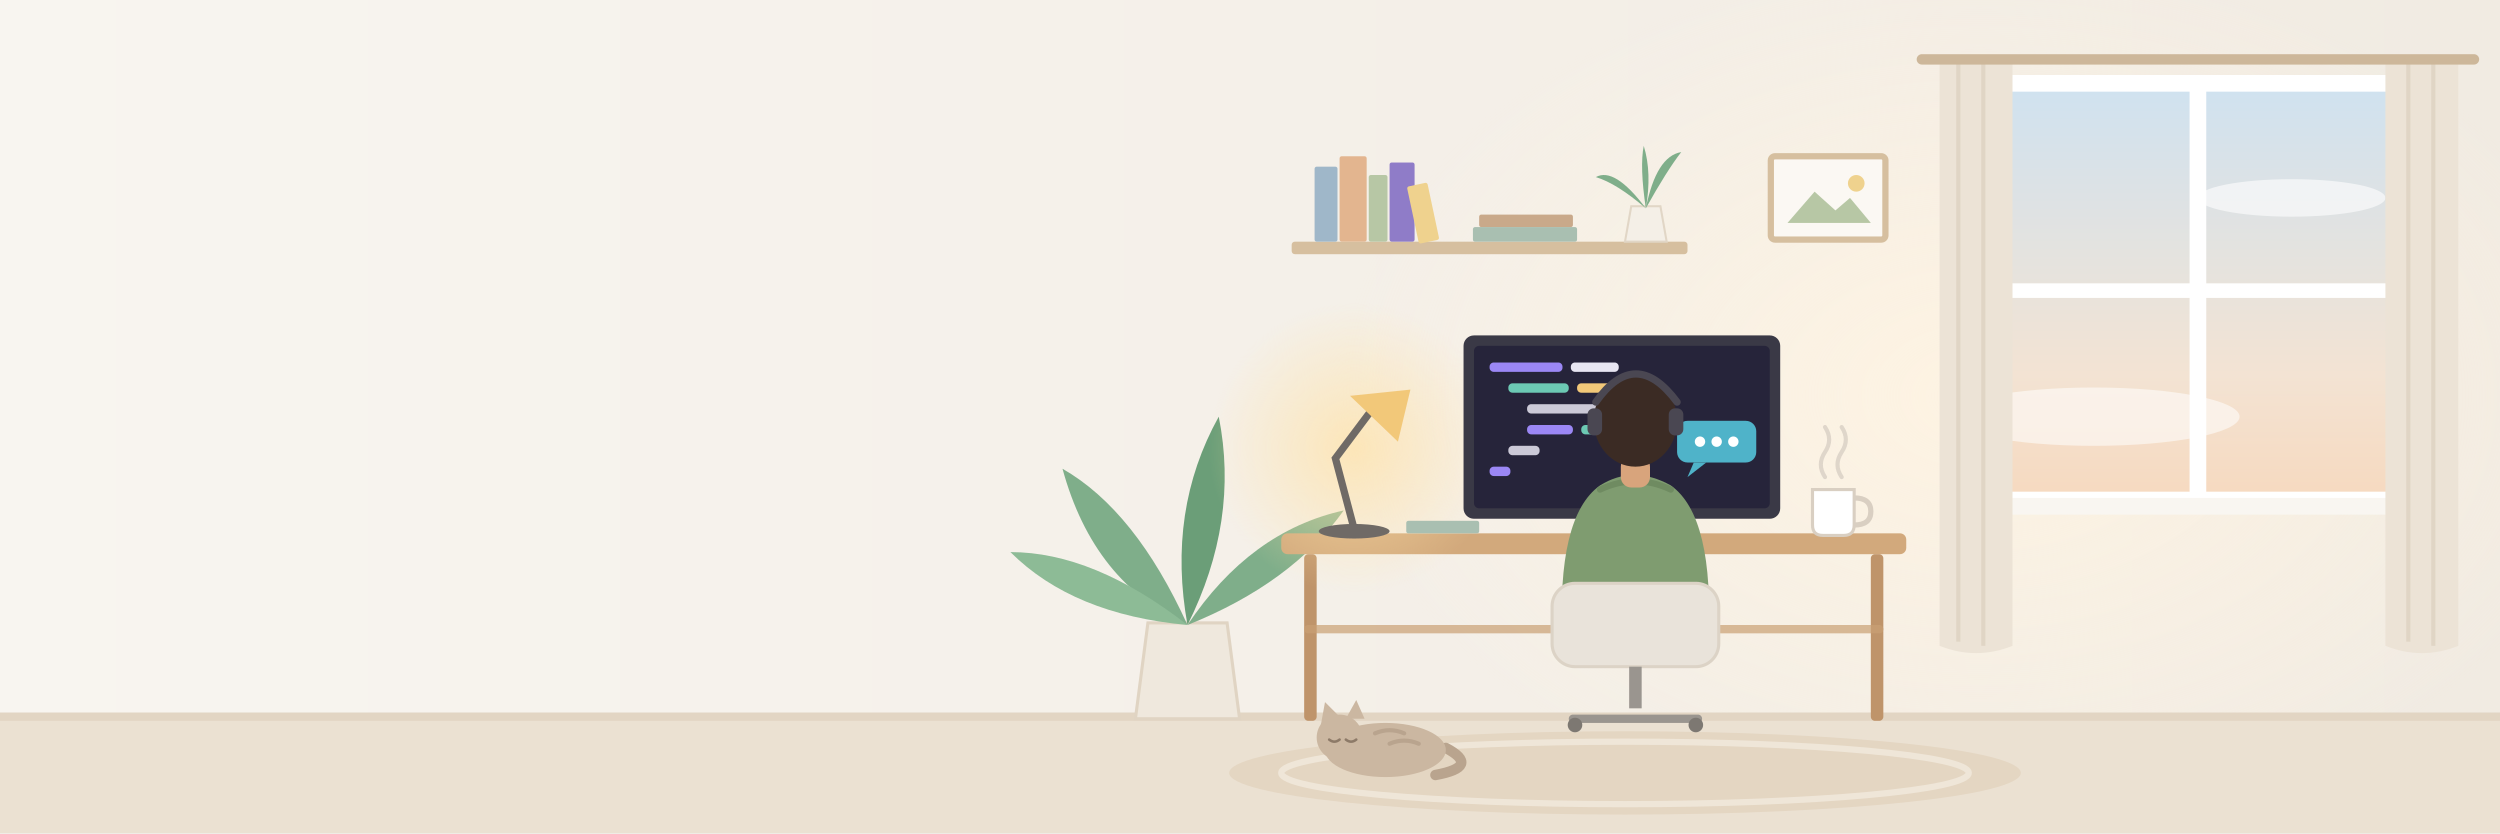
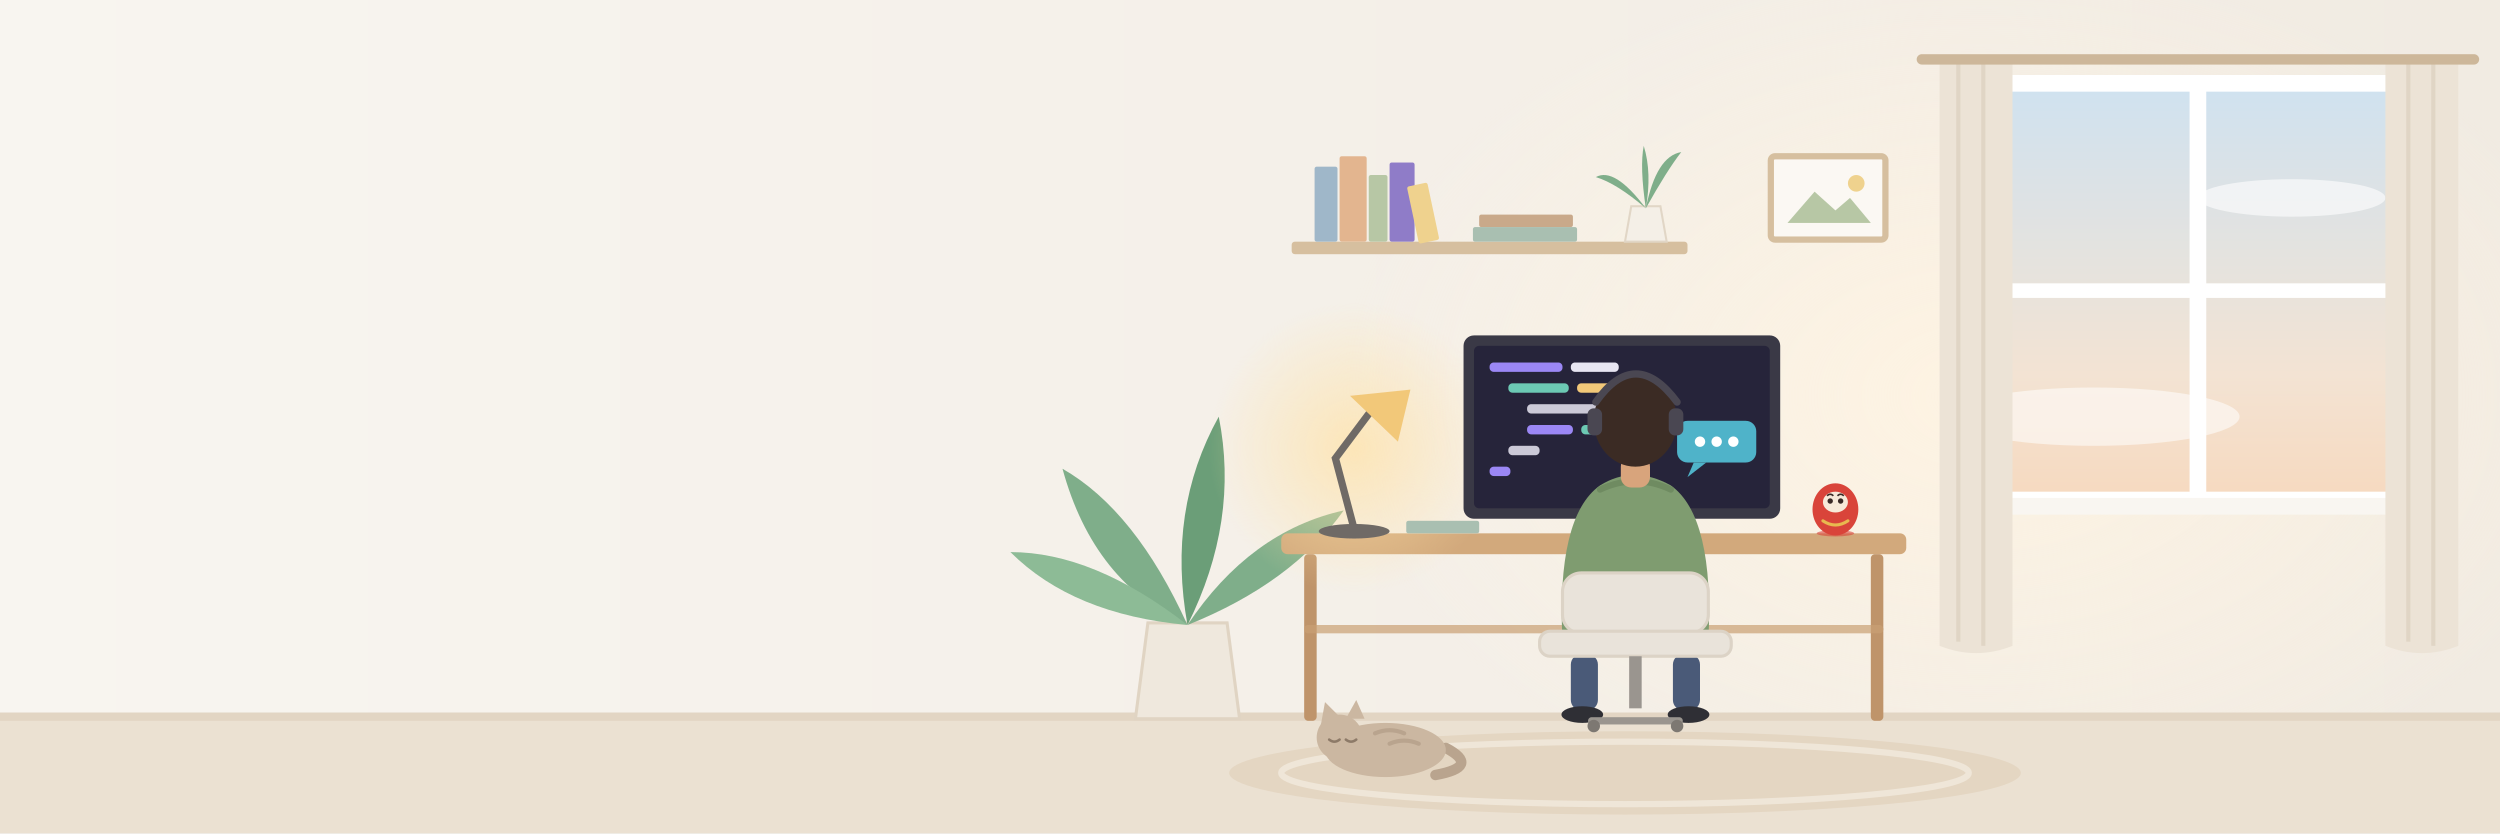
<svg xmlns="http://www.w3.org/2000/svg" width="2400" height="800" viewBox="0 0 2400 800">
  <defs>
    <linearGradient id="wall" x1="0" x2="1" y1="0" y2="0">
      <stop offset="0" stop-color="#f8f5f0" />
      <stop offset="1" stop-color="#f1ebe2" />
    </linearGradient>
    <linearGradient id="sky" x1="0" x2="0" y1="0" y2="1">
      <stop offset="0" stop-color="#cfe2f0" />
      <stop offset=".7" stop-color="#f3e3d3" />
      <stop offset="1" stop-color="#f6d9bf" />
    </linearGradient>
    <radialGradient id="glow" cx=".5" cy=".5" r=".5">
      <stop offset="0" stop-color="#ffe2a8" stop-opacity=".75" />
      <stop offset="1" stop-color="#ffe2a8" stop-opacity="0" />
    </radialGradient>
    <radialGradient id="sun" cx=".5" cy=".5" r=".5">
      <stop offset="0" stop-color="#fff4e2" stop-opacity=".9" />
      <stop offset="1" stop-color="#fff4e2" stop-opacity="0" />
    </radialGradient>
  </defs>
  <rect width="2400" height="800" fill="url(#wall)" />
  <ellipse cx="1900" cy="380" rx="620" ry="420" fill="url(#sun)" />
  <rect y="690" width="2400" height="110" fill="#ebe1d2" />
  <rect y="684" width="2400" height="8" fill="#e2d5c3" />
  <rect x="1920" y="80" width="380" height="400" rx="6" fill="url(#sky)" />
  <ellipse cx="2010" cy="400" rx="140" ry="28" fill="#ffffff" opacity=".55" />
  <ellipse cx="2200" cy="190" rx="90" ry="18" fill="#ffffff" opacity=".6" />
  <rect x="1920" y="80" width="380" height="400" rx="6" fill="none" stroke="#ffffff" stroke-width="16" />
  <rect x="2102" y="80" width="16" height="400" fill="#ffffff" />
  <rect x="1920" y="272" width="380" height="14" fill="#ffffff" />
  <rect x="1900" y="478" width="420" height="16" rx="4" fill="#f9f6f1" />
  <path d="M1862 60 h70 v560 q-35 14 -70 0 z" fill="#ece3d6" />
  <path d="M1880 60 v556 M1904 60 v560" stroke="#e0d5c5" stroke-width="4" />
  <path d="M2290 60 h70 v560 q-35 14 -70 0 z" fill="#ece3d6" />
  <path d="M2312 60 v556 M2336 60 v560" stroke="#e0d5c5" stroke-width="4" />
  <rect x="1840" y="52" width="540" height="10" rx="5" fill="#cdb79a" />
  <rect x="1240" y="232" width="380" height="12" rx="3" fill="#d6bf9f" />
  <g>
    <rect x="1262" y="160" width="22" height="72" rx="2" fill="#9fb7c9" />
    <rect x="1286" y="150" width="26" height="82" rx="2" fill="#e3b58f" />
    <rect x="1314" y="168" width="18" height="64" rx="2" fill="#b7c7a5" />
    <rect x="1334" y="156" width="24" height="76" rx="2" fill="#8f7cc8" />
    <rect x="1362" y="176" width="20" height="56" rx="2" fill="#efd28e" transform="rotate(-12 1372 232)" />
    <rect x="1420" y="206" width="90" height="12" rx="2" fill="#c9a98a" />
    <rect x="1414" y="218" width="100" height="14" rx="2" fill="#a9bfb1" />
  </g>
  <path d="M1560 232 h40 l-6 -34 h-28 z" fill="#f4efe7" stroke="#e1d6c6" stroke-width="2" />
  <path d="M1580 200 q-30 -40 -48 -30 q20 6 48 30 z M1580 200 q10 -50 34 -54 q-14 18 -34 54 z M1580 200 q-6 -40 -2 -60 q8 26 2 60 z" fill="#7fae8a" />
  <path d="M1090 690 h100 l-12 -92 h-76 z" fill="#efe8dd" stroke="#e0d4c3" stroke-width="3" />
  <g fill="#7fae8a">
    <path d="M1140 600 q-90 -40 -120 -150 q70 40 120 150 z" />
    <path d="M1140 600 q-20 -110 30 -200 q20 100 -30 200 z" fill="#6b9e78" />
    <path d="M1140 600 q60 -90 150 -110 q-50 70 -150 110 z" />
    <path d="M1140 600 q-110 -10 -170 -70 q80 0 170 70 z" fill="#8dbb96" />
  </g>
  <ellipse cx="1560" cy="742" rx="380" ry="40" fill="#e4d6c2" />
  <ellipse cx="1560" cy="742" rx="330" ry="30" fill="none" stroke="#efe6d8" stroke-width="6" />
  <rect x="1230" y="512" width="600" height="20" rx="6" fill="#d2a97c" />
  <rect x="1252" y="532" width="12" height="160" rx="4" fill="#bf946a" />
  <rect x="1796" y="532" width="12" height="160" rx="4" fill="#bf946a" />
  <rect x="1252" y="600" width="556" height="8" rx="4" fill="#c9a074" opacity=".7" />
  <circle cx="1300" cy="430" r="140" fill="url(#glow)" />
  <ellipse cx="1300" cy="510" rx="34" ry="7" fill="#6f6a66" />
  <path d="M1300 508 L1282 440 L1318 392" stroke="#6f6a66" stroke-width="7" fill="none" stroke-linecap="round" />
  <path d="M1296 380 l58 -6 l-12 50 z" fill="#f2c879" />
  <rect x="1550" y="490" width="14" height="24" fill="#8b8a92" />
  <rect x="1515" y="506" width="84" height="8" rx="4" fill="#8b8a92" />
  <rect x="1405" y="322" width="304" height="176" rx="10" fill="#3a3946" />
  <rect x="1415" y="332" width="284" height="156" rx="5" fill="#26243a" />
  <g>
    <rect x="1430" y="348" width="70" height="9" rx="4" fill="#9b87f5" />
    <rect x="1508" y="348" width="46" height="9" rx="4" fill="#e8e6f2" />
    <rect x="1448" y="368" width="58" height="9" rx="4" fill="#6cc9b4" />
    <rect x="1514" y="368" width="84" height="9" rx="4" fill="#f2c879" />
    <rect x="1466" y="388" width="104" height="9" rx="4" fill="#e8e6f2" opacity=".85" />
    <rect x="1466" y="408" width="44" height="9" rx="4" fill="#9b87f5" />
    <rect x="1518" y="408" width="60" height="9" rx="4" fill="#6cc9b4" />
    <rect x="1448" y="428" width="30" height="9" rx="4" fill="#e8e6f2" opacity=".85" />
    <rect x="1430" y="448" width="20" height="9" rx="4" fill="#9b87f5" />
  </g>
  <rect x="1610" y="404" width="76" height="40" rx="10" fill="#4fb3c9" />
  <path d="M1626 444 l-6 14 l18 -14 z" fill="#4fb3c9" />
  <circle cx="1632" cy="424" r="5" fill="#ffffff" />
  <circle cx="1648" cy="424" r="5" fill="#ffffff" />
  <circle cx="1664" cy="424" r="5" fill="#ffffff" />
-   <path d="M1740 470 h40 v34 q0 10 -10 10 h-20 q-10 0 -10 -10 z" fill="#ffffff" stroke="#d9cfc2" stroke-width="3" />
-   <path d="M1780 478 q16 0 16 13 q0 13 -16 13" fill="none" stroke="#d9cfc2" stroke-width="5" />
-   <path d="M1752 458 q-8 -12 0 -24 q8 -12 0 -24 M1768 458 q-8 -12 0 -24 q8 -12 0 -24" fill="none" stroke="#d8cfc4" stroke-width="4" stroke-linecap="round" opacity=".8" />
+   <ellipse cx="1762" cy="489" rx="22" ry="25" fill="#d9443a" />
+   <ellipse cx="1762" cy="482" rx="12" ry="10" fill="#f7ead9" />
+   <circle cx="1757" cy="481" r="2.6" fill="#3a2a26" />
+   <circle cx="1767" cy="481" r="2.6" fill="#3a2a26" />
+   <path d="M1754 476 q3 -3 6 0 M1764 476 q3 -3 6 0" stroke="#3a2a26" stroke-width="1.6" fill="none" />
+   <path d="M1750 500 q12 8 24 0" stroke="#e8b94f" stroke-width="3" fill="none" stroke-linecap="round" />
+   <ellipse cx="1762" cy="512" rx="18" ry="3" fill="#d9443a" opacity=".6" />
  <rect x="1350" y="500" width="70" height="12" rx="2" fill="#a9bfb1" />
  <path d="M1500 616 q-6 -120 36 -150 q32 -20 68 0 q42 30 36 150 z" fill="#7f9c70" />
  <path d="M1536 470 q34 -16 68 0" fill="none" stroke="#6f8b61" stroke-width="6" stroke-linecap="round" />
  <rect x="1556" y="438" width="28" height="30" rx="10" fill="#d8a47c" />
  <ellipse cx="1544" cy="414" rx="8" ry="12" fill="#d8a47c" />
  <ellipse cx="1596" cy="414" rx="8" ry="12" fill="#d8a47c" />
  <ellipse cx="1570" cy="404" rx="40" ry="44" fill="#3b2b24" />
  <path d="M1532 398 q38 -54 78 0" fill="none" stroke="#4a4752" stroke-width="7" stroke-linecap="round" transform="translate(0 -12)" />
  <rect x="1524" y="392" width="14" height="26" rx="6" fill="#4a4752" />
  <rect x="1602" y="392" width="14" height="26" rx="6" fill="#4a4752" />
-   <rect x="1490" y="560" width="160" height="80" rx="22" fill="#e9e3da" />
-   <rect x="1490" y="560" width="160" height="80" rx="22" fill="none" stroke="#dcd3c6" stroke-width="3" />
-   <rect x="1564" y="640" width="12" height="40" fill="#9a958f" />
-   <path d="M1510 690 h120" stroke="#9a958f" stroke-width="8" stroke-linecap="round" />
-   <circle cx="1512" cy="696" r="7" fill="#7d7872" />
-   <circle cx="1628" cy="696" r="7" fill="#7d7872" />
+   <rect x="1508" y="628" width="26" height="54" rx="10" fill="#4a5a78" />
+   <rect x="1606" y="628" width="26" height="54" rx="10" fill="#4a5a78" />
+   <ellipse cx="1519" cy="686" rx="20" ry="8" fill="#2f2f35" />
+   <ellipse cx="1621" cy="686" rx="20" ry="8" fill="#2f2f35" />
+   <rect x="1500" y="550" width="140" height="58" rx="18" fill="#e9e3da" />
+   <rect x="1500" y="550" width="140" height="58" rx="18" fill="none" stroke="#dcd3c6" stroke-width="3" />
+   <rect x="1478" y="606" width="184" height="24" rx="10" fill="#e9e3da" stroke="#dcd3c6" stroke-width="3" />
+   <rect x="1564" y="630" width="12" height="50" fill="#9a958f" />
+   <path d="M1528 692 h84" stroke="#9a958f" stroke-width="7" stroke-linecap="round" />
+   <circle cx="1530" cy="697" r="6" fill="#7d7872" />
+   <circle cx="1610" cy="697" r="6" fill="#7d7872" />
  <g transform="translate(1330 712)">
    <path d="M58 6 q34 18 -10 26" fill="none" stroke="#b9a48e" stroke-width="10" stroke-linecap="round" />
    <ellipse cx="0" cy="8" rx="58" ry="26" fill="#cbb7a1" />
    <circle cx="-44" cy="-4" r="22" fill="#cbb7a1" />
    <path d="M-62 -16 l4 -22 l14 14 z M-38 -22 l10 -18 l8 18 z" fill="#cbb7a1" />
    <path d="M-54 -2 q5 4 10 0 M-38 -2 q5 4 10 0" stroke="#8d7a68" stroke-width="2.5" fill="none" stroke-linecap="round" />
    <path d="M-10 -8 q14 -6 28 0 M4 2 q14 -6 28 0" stroke="#b9a48e" stroke-width="4" fill="none" stroke-linecap="round" />
  </g>
  <rect x="1700" y="150" width="110" height="80" rx="4" fill="#fbf8f3" stroke="#d6bf9f" stroke-width="6" />
  <path d="M1716 214 l26 -30 l20 18 l14 -12 l20 24 z" fill="#b7c7a5" />
  <circle cx="1782" cy="176" r="8" fill="#efd28e" />
</svg>
